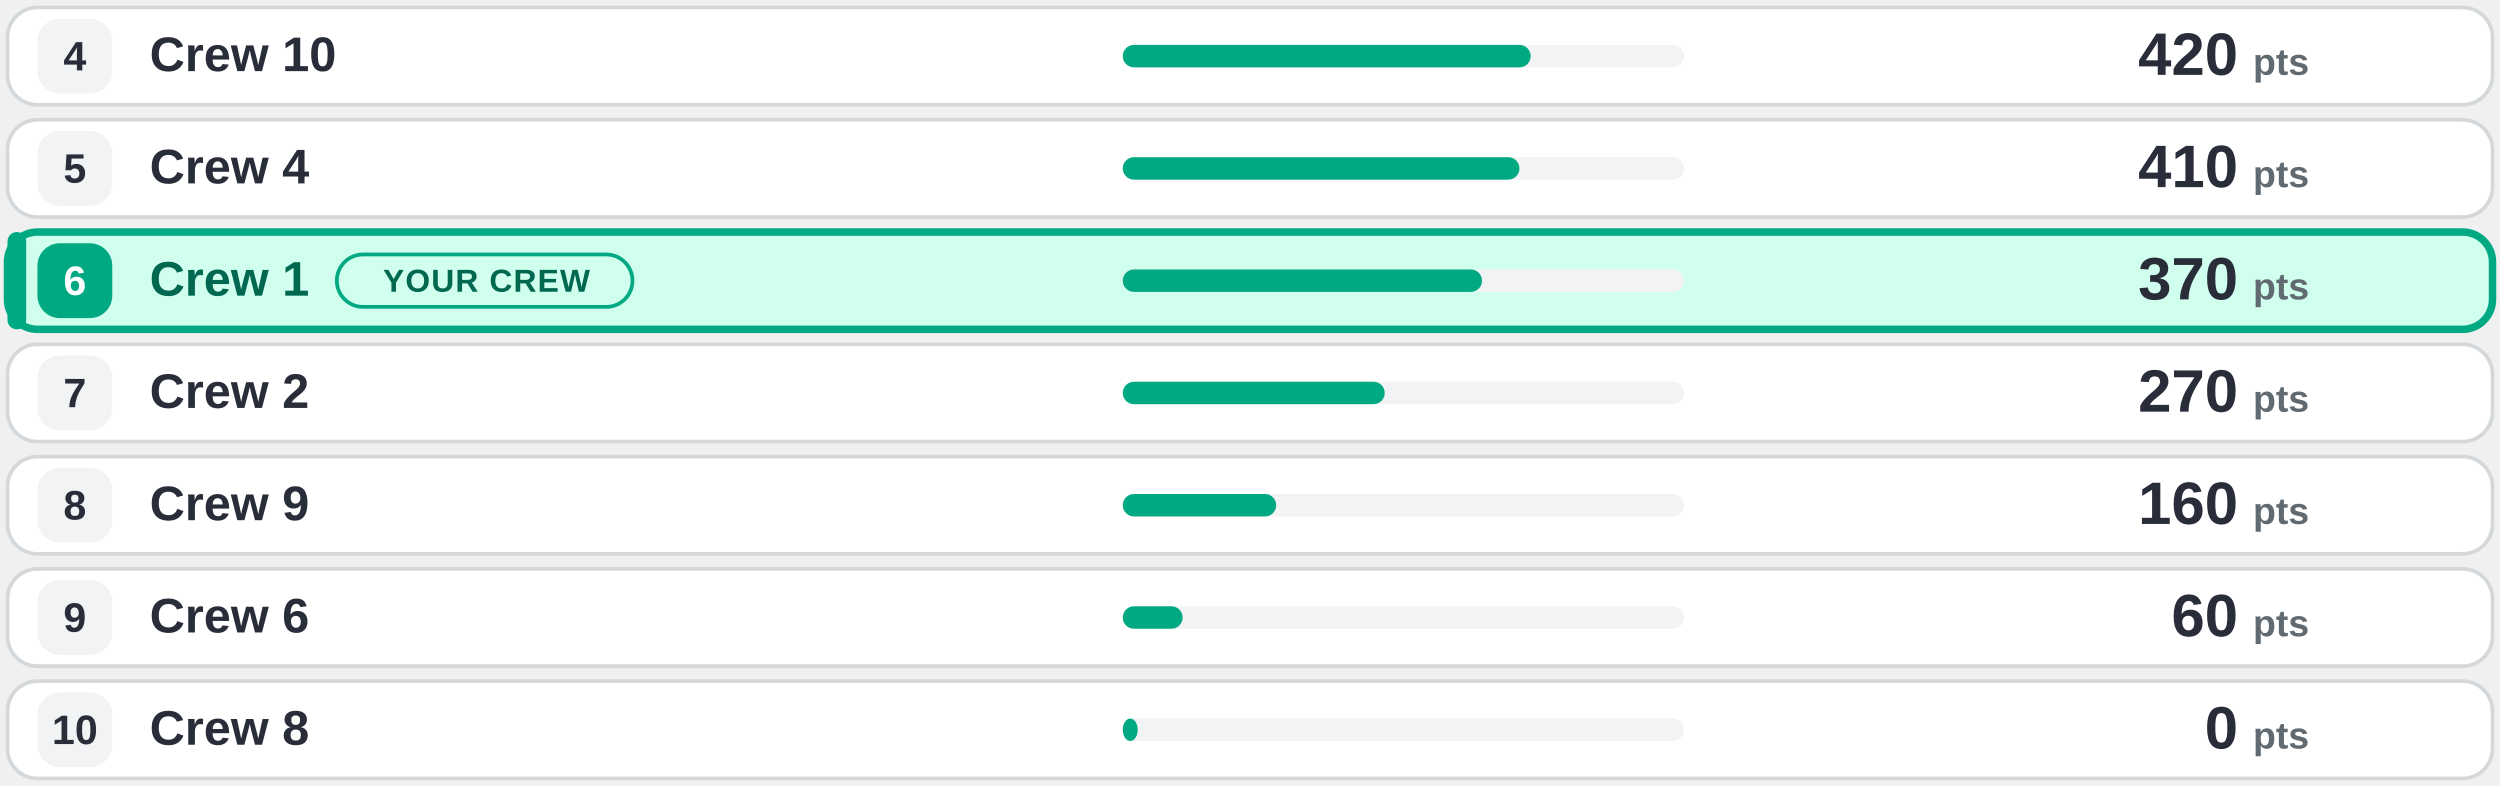
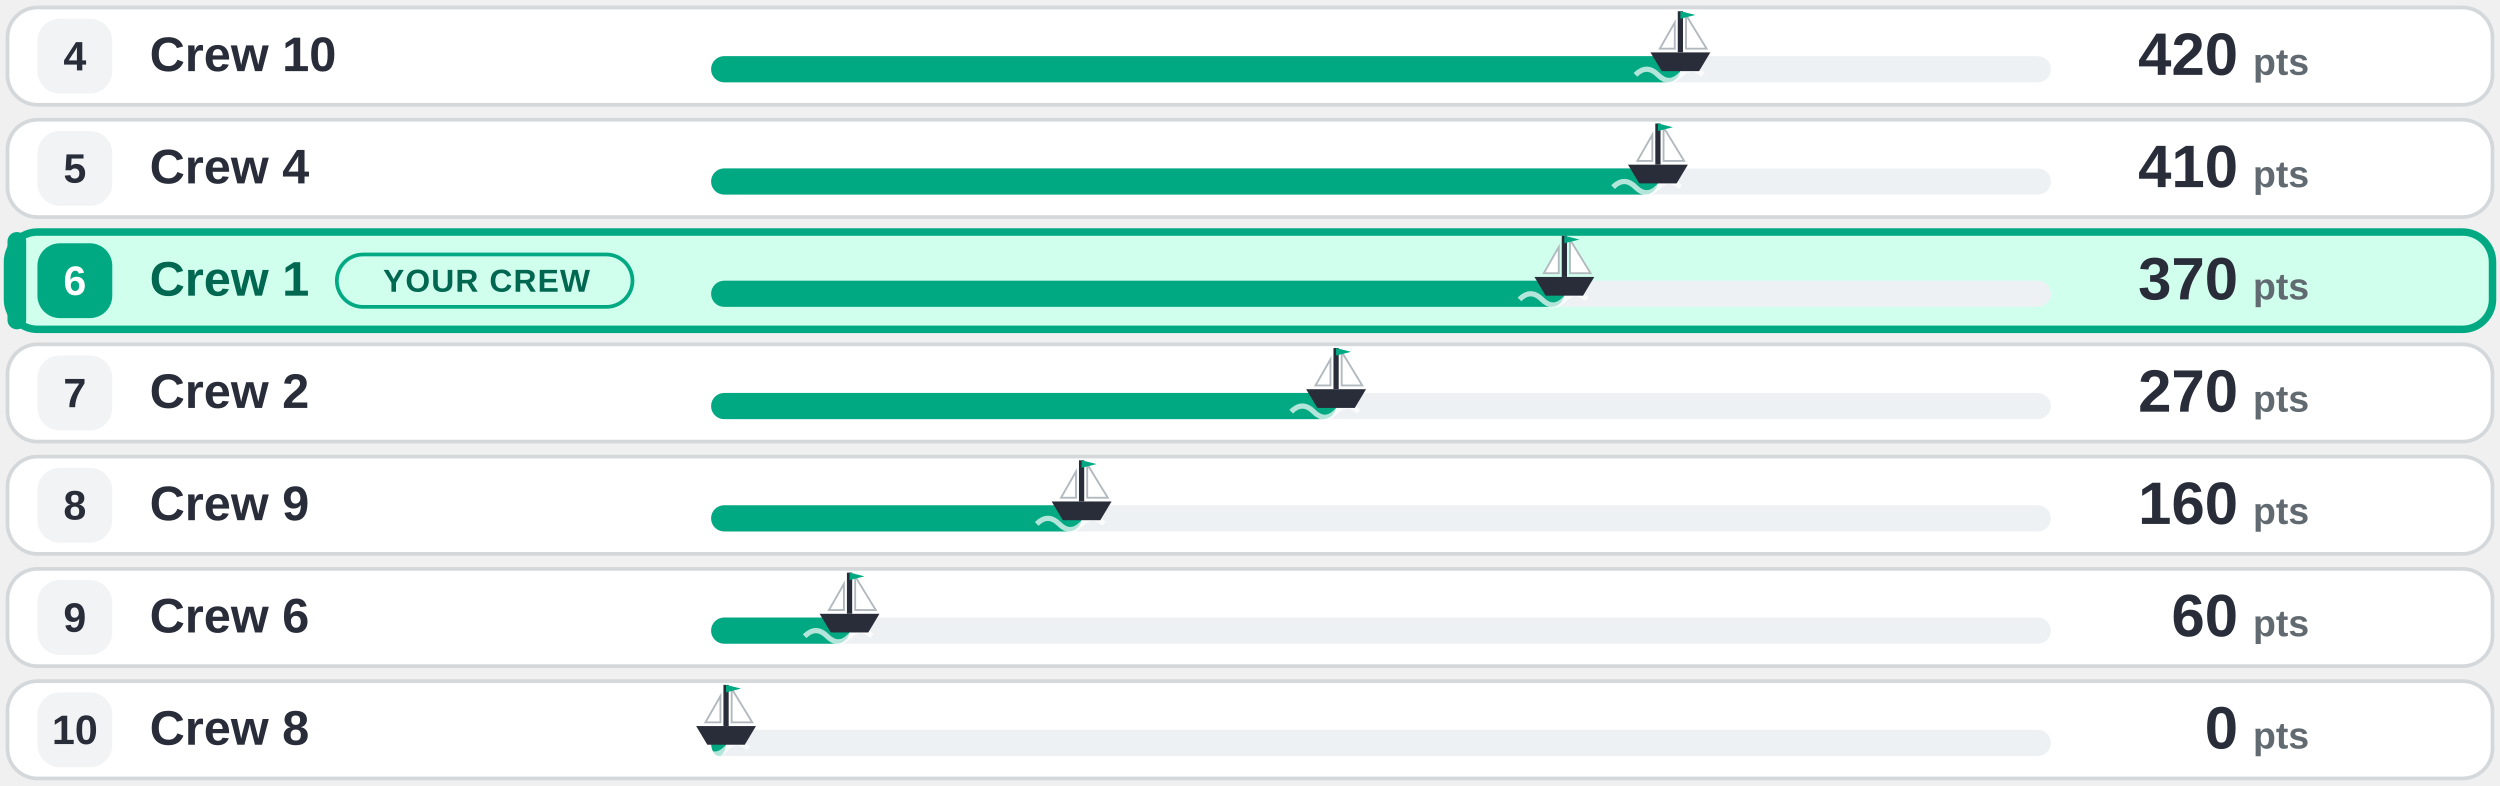
<svg xmlns="http://www.w3.org/2000/svg" viewBox="0 0 668 210" width="668" height="210">
  <svg x="0" y="0" width="668" height="30" viewBox="0 0 668 30">
    <defs>
      <filter id="blur" x="-20%" y="-20%" width="140%" height="140%">
        <feGaussianBlur stdDeviation="5" />
      </filter>
    </defs>
-     <style>.fu{animation:fu .55s cubic-bezier(.2,.7,.2,1) both}.fo{animation:fo .5s ease-out both}.pp{animation:pp .5s cubic-bezier(.2,.7,.2,1) both;transform-box:fill-box;transform-origin:center}.gx{animation:gx .65s cubic-bezier(.2,.7,.2,1) both;transform-box:fill-box;transform-origin:left center}.rw{animation:rw .5s cubic-bezier(.2,.7,.2,1) both}.ring{transform-box:fill-box;transform-origin:center;animation:ring 2.8s ease-out infinite}.brz{animation:brz 2.6s ease-in-out infinite}@keyframes fu{from{opacity:0;transform:translateY(12px)}to{opacity:1;transform:none}}@keyframes fo{from{opacity:0}to{opacity:1}}@keyframes pp{from{opacity:0;transform:scale(.5)}to{opacity:1;transform:scale(1)}}@keyframes gx{from{transform:scaleX(0)}to{transform:scaleX(1)}}@keyframes rw{from{opacity:0;transform:translateX(-18px)}to{opacity:1;transform:none}}@keyframes ring{0%{opacity:.45;transform:scale(.75)}70%{opacity:0;transform:scale(2)}100%{opacity:0;transform:scale(2)}}@keyframes brz{0%,100%{opacity:.9}50%{opacity:.45}}@media(prefers-reduced-motion:reduce){.fu,.fo,.pp,.gx,.rw,.ring,.brz,.scrl{animation:none}}</style>
+     <style>.fu{animation:fu .55s cubic-bezier(.2,.7,.2,1) both}.fo{animation:fo .5s ease-out both}.pp{animation:pp .5s cubic-bezier(.2,.7,.2,1) both;transform-box:fill-box;transform-origin:center}.gx{animation:gx .65s cubic-bezier(.2,.7,.2,1) both;transform-box:fill-box;transform-origin:left center}.rw{animation:rw .5s cubic-bezier(.2,.7,.2,1) both}.ring{transform-box:fill-box;transform-origin:center;animation:ring 2.8s ease-out infinite}.brz{animation:brz 2.6s ease-in-out infinite}.bob{transform-box:fill-box;transform-origin:center;animation:bob 2.4s ease-in-out infinite}@keyframes fu{from{opacity:0;transform:translateY(12px)}to{opacity:1;transform:none}}@keyframes fo{from{opacity:0}to{opacity:1}}@keyframes pp{from{opacity:0;transform:scale(.5)}to{opacity:1;transform:scale(1)}}@keyframes gx{from{transform:scaleX(0)}to{transform:scaleX(1)}}@keyframes rw{from{opacity:0;transform:translateX(-18px)}to{opacity:1;transform:none}}@keyframes ring{0%{opacity:.45;transform:scale(.75)}70%{opacity:0;transform:scale(2)}100%{opacity:0;transform:scale(2)}}@keyframes brz{0%,100%{opacity:.9}50%{opacity:.45}}@keyframes bob{0%,100%{transform:translateY(0) rotate(-4deg)}50%{transform:translateY(-2px) rotate(4deg)}}@media(prefers-reduced-motion:reduce){.fu,.fo,.pp,.gx,.rw,.ring,.brz,.scrl,.bob{animation:none}}</style>
    <g class="rw" style="animation-delay:0.00s">
      <rect x="2" y="2" width="664" height="26" rx="8" fill="#ffffff" stroke="#d4d8db" stroke-width="1" />
      <rect x="10" y="5" width="20" height="20" rx="6" fill="#f2f3f4" />
      <text x="20" y="15" font-family="Liberation Sans, Arial, Helvetica, sans-serif" font-size="11" font-weight="700" fill="#292d3a" text-anchor="middle" dominant-baseline="central">4</text>
      <text x="40" y="19" font-family="Liberation Sans, Arial, Helvetica, sans-serif" font-size="13" font-weight="700" fill="#292d3a">Crew 10</text>
-       <rect x="300" y="12" width="150" height="6" rx="3" fill="#f2f3f4" />
-       <rect x="300" y="12" width="109" height="6" rx="3" fill="#01a982" class="gx" style="animation-delay:0.25s" />
+       <rect x="190" y="15" width="358" height="7" rx="3.5" fill="#eef1f3" />
+       <rect x="190" y="15" width="259" height="7" rx="3.5" fill="#01a982" class="gx" style="animation-delay:0.25s" />
+       <g class="fo" style="animation-delay:0.50s" transform="translate(449,15)">
+         <path d="M-12,5 q3,-3 6,0 t6,0 t6,0" fill="none" stroke="#ffffff" stroke-width="1.4" opacity=".7" />
+         <g class="bob">
+           <path d="M-8,-1 L8,-1 L5,4 L-5,4 Z" fill="#292d3a" />
+           <line x1="0" y1="-1" x2="0" y2="-12" stroke="#292d3a" stroke-width="1.4" />
+           <path d="M1.5,-11 L7,-2 L1.5,-2 Z" fill="#ffffff" stroke="#b1b9be" stroke-width=".5" />
+           <path d="M-1.5,-9 L-5.5,-2 L-1.5,-2 Z" fill="#ffffff" stroke="#b1b9be" stroke-width=".5" />
+           <path d="M0,-12 L4,-11 L0,-10 Z" fill="#01a982" />
+         </g>
+       </g>
      <text x="598" y="20" font-family="Liberation Sans, Arial, Helvetica, sans-serif" font-size="16" font-weight="700" fill="#292d3a" text-anchor="end">420</text>
      <text x="602" y="20" font-family="Liberation Sans, Arial, Helvetica, sans-serif" font-size="10" font-weight="600" fill="#606a70">pts</text>
    </g>
  </svg>
  <svg x="0" y="30" width="668" height="30" viewBox="0 0 668 30">
    <defs>
      <filter id="blur" x="-20%" y="-20%" width="140%" height="140%">
        <feGaussianBlur stdDeviation="5" />
      </filter>
    </defs>
-     <style>.fu{animation:fu .55s cubic-bezier(.2,.7,.2,1) both}.fo{animation:fo .5s ease-out both}.pp{animation:pp .5s cubic-bezier(.2,.7,.2,1) both;transform-box:fill-box;transform-origin:center}.gx{animation:gx .65s cubic-bezier(.2,.7,.2,1) both;transform-box:fill-box;transform-origin:left center}.rw{animation:rw .5s cubic-bezier(.2,.7,.2,1) both}.ring{transform-box:fill-box;transform-origin:center;animation:ring 2.8s ease-out infinite}.brz{animation:brz 2.6s ease-in-out infinite}@keyframes fu{from{opacity:0;transform:translateY(12px)}to{opacity:1;transform:none}}@keyframes fo{from{opacity:0}to{opacity:1}}@keyframes pp{from{opacity:0;transform:scale(.5)}to{opacity:1;transform:scale(1)}}@keyframes gx{from{transform:scaleX(0)}to{transform:scaleX(1)}}@keyframes rw{from{opacity:0;transform:translateX(-18px)}to{opacity:1;transform:none}}@keyframes ring{0%{opacity:.45;transform:scale(.75)}70%{opacity:0;transform:scale(2)}100%{opacity:0;transform:scale(2)}}@keyframes brz{0%,100%{opacity:.9}50%{opacity:.45}}@media(prefers-reduced-motion:reduce){.fu,.fo,.pp,.gx,.rw,.ring,.brz,.scrl{animation:none}}</style>
+     <style>.fu{animation:fu .55s cubic-bezier(.2,.7,.2,1) both}.fo{animation:fo .5s ease-out both}.pp{animation:pp .5s cubic-bezier(.2,.7,.2,1) both;transform-box:fill-box;transform-origin:center}.gx{animation:gx .65s cubic-bezier(.2,.7,.2,1) both;transform-box:fill-box;transform-origin:left center}.rw{animation:rw .5s cubic-bezier(.2,.7,.2,1) both}.ring{transform-box:fill-box;transform-origin:center;animation:ring 2.8s ease-out infinite}.brz{animation:brz 2.6s ease-in-out infinite}.bob{transform-box:fill-box;transform-origin:center;animation:bob 2.4s ease-in-out infinite}@keyframes fu{from{opacity:0;transform:translateY(12px)}to{opacity:1;transform:none}}@keyframes fo{from{opacity:0}to{opacity:1}}@keyframes pp{from{opacity:0;transform:scale(.5)}to{opacity:1;transform:scale(1)}}@keyframes gx{from{transform:scaleX(0)}to{transform:scaleX(1)}}@keyframes rw{from{opacity:0;transform:translateX(-18px)}to{opacity:1;transform:none}}@keyframes ring{0%{opacity:.45;transform:scale(.75)}70%{opacity:0;transform:scale(2)}100%{opacity:0;transform:scale(2)}}@keyframes brz{0%,100%{opacity:.9}50%{opacity:.45}}@keyframes bob{0%,100%{transform:translateY(0) rotate(-4deg)}50%{transform:translateY(-2px) rotate(4deg)}}@media(prefers-reduced-motion:reduce){.fu,.fo,.pp,.gx,.rw,.ring,.brz,.scrl,.bob{animation:none}}</style>
    <g class="rw" style="animation-delay:0.08s">
      <rect x="2" y="2" width="664" height="26" rx="8" fill="#ffffff" stroke="#d4d8db" stroke-width="1" />
      <rect x="10" y="5" width="20" height="20" rx="6" fill="#f2f3f4" />
      <text x="20" y="15" font-family="Liberation Sans, Arial, Helvetica, sans-serif" font-size="11" font-weight="700" fill="#292d3a" text-anchor="middle" dominant-baseline="central">5</text>
      <text x="40" y="19" font-family="Liberation Sans, Arial, Helvetica, sans-serif" font-size="13" font-weight="700" fill="#292d3a">Crew 4</text>
-       <rect x="300" y="12" width="150" height="6" rx="3" fill="#f2f3f4" />
-       <rect x="300" y="12" width="106" height="6" rx="3" fill="#01a982" class="gx" style="animation-delay:0.33s" />
+       <rect x="190" y="15" width="358" height="7" rx="3.5" fill="#eef1f3" />
+       <rect x="190" y="15" width="253" height="7" rx="3.5" fill="#01a982" class="gx" style="animation-delay:0.33s" />
+       <g class="fo" style="animation-delay:0.58s" transform="translate(443,15)">
+         <path d="M-12,5 q3,-3 6,0 t6,0 t6,0" fill="none" stroke="#ffffff" stroke-width="1.4" opacity=".7" />
+         <g class="bob">
+           <path d="M-8,-1 L8,-1 L5,4 L-5,4 Z" fill="#292d3a" />
+           <line x1="0" y1="-1" x2="0" y2="-12" stroke="#292d3a" stroke-width="1.4" />
+           <path d="M1.5,-11 L7,-2 L1.5,-2 Z" fill="#ffffff" stroke="#b1b9be" stroke-width=".5" />
+           <path d="M-1.5,-9 L-5.5,-2 L-1.5,-2 Z" fill="#ffffff" stroke="#b1b9be" stroke-width=".5" />
+           <path d="M0,-12 L4,-11 L0,-10 Z" fill="#01a982" />
+         </g>
+       </g>
      <text x="598" y="20" font-family="Liberation Sans, Arial, Helvetica, sans-serif" font-size="16" font-weight="700" fill="#292d3a" text-anchor="end">410</text>
      <text x="602" y="20" font-family="Liberation Sans, Arial, Helvetica, sans-serif" font-size="10" font-weight="600" fill="#606a70">pts</text>
    </g>
  </svg>
  <svg x="0" y="60" width="668" height="30" viewBox="0 0 668 30">
    <defs>
      <filter id="blur" x="-20%" y="-20%" width="140%" height="140%">
        <feGaussianBlur stdDeviation="5" />
      </filter>
    </defs>
-     <style>.fu{animation:fu .55s cubic-bezier(.2,.7,.2,1) both}.fo{animation:fo .5s ease-out both}.pp{animation:pp .5s cubic-bezier(.2,.7,.2,1) both;transform-box:fill-box;transform-origin:center}.gx{animation:gx .65s cubic-bezier(.2,.7,.2,1) both;transform-box:fill-box;transform-origin:left center}.rw{animation:rw .5s cubic-bezier(.2,.7,.2,1) both}.ring{transform-box:fill-box;transform-origin:center;animation:ring 2.8s ease-out infinite}.brz{animation:brz 2.6s ease-in-out infinite}@keyframes fu{from{opacity:0;transform:translateY(12px)}to{opacity:1;transform:none}}@keyframes fo{from{opacity:0}to{opacity:1}}@keyframes pp{from{opacity:0;transform:scale(.5)}to{opacity:1;transform:scale(1)}}@keyframes gx{from{transform:scaleX(0)}to{transform:scaleX(1)}}@keyframes rw{from{opacity:0;transform:translateX(-18px)}to{opacity:1;transform:none}}@keyframes ring{0%{opacity:.45;transform:scale(.75)}70%{opacity:0;transform:scale(2)}100%{opacity:0;transform:scale(2)}}@keyframes brz{0%,100%{opacity:.9}50%{opacity:.45}}@media(prefers-reduced-motion:reduce){.fu,.fo,.pp,.gx,.rw,.ring,.brz,.scrl{animation:none}}</style>
+     <style>.fu{animation:fu .55s cubic-bezier(.2,.7,.2,1) both}.fo{animation:fo .5s ease-out both}.pp{animation:pp .5s cubic-bezier(.2,.7,.2,1) both;transform-box:fill-box;transform-origin:center}.gx{animation:gx .65s cubic-bezier(.2,.7,.2,1) both;transform-box:fill-box;transform-origin:left center}.rw{animation:rw .5s cubic-bezier(.2,.7,.2,1) both}.ring{transform-box:fill-box;transform-origin:center;animation:ring 2.8s ease-out infinite}.brz{animation:brz 2.6s ease-in-out infinite}.bob{transform-box:fill-box;transform-origin:center;animation:bob 2.4s ease-in-out infinite}@keyframes fu{from{opacity:0;transform:translateY(12px)}to{opacity:1;transform:none}}@keyframes fo{from{opacity:0}to{opacity:1}}@keyframes pp{from{opacity:0;transform:scale(.5)}to{opacity:1;transform:scale(1)}}@keyframes gx{from{transform:scaleX(0)}to{transform:scaleX(1)}}@keyframes rw{from{opacity:0;transform:translateX(-18px)}to{opacity:1;transform:none}}@keyframes ring{0%{opacity:.45;transform:scale(.75)}70%{opacity:0;transform:scale(2)}100%{opacity:0;transform:scale(2)}}@keyframes brz{0%,100%{opacity:.9}50%{opacity:.45}}@keyframes bob{0%,100%{transform:translateY(0) rotate(-4deg)}50%{transform:translateY(-2px) rotate(4deg)}}@media(prefers-reduced-motion:reduce){.fu,.fo,.pp,.gx,.rw,.ring,.brz,.scrl,.bob{animation:none}}</style>
    <g class="rw" style="animation-delay:0.16s">
      <rect x="2" y="2" width="664" height="26" rx="8" fill="#d1ffee" stroke="#01a982" stroke-width="2" />
      <rect x="2" y="2" width="5" height="26" rx="2.5" fill="#01a982" />
      <rect x="10" y="5" width="20" height="20" rx="6" fill="#01a982" />
      <text x="20" y="15" font-family="Liberation Sans, Arial, Helvetica, sans-serif" font-size="11" font-weight="700" fill="#ffffff" text-anchor="middle" dominant-baseline="central">6</text>
      <text x="40" y="19" font-family="Liberation Sans, Arial, Helvetica, sans-serif" font-size="13" font-weight="700" fill="#006750">Crew 1</text>
      <rect x="90" y="8" width="79" height="14" rx="7" fill="#d1ffee" stroke="#01a982" />
      <text x="130" y="15" font-family="Liberation Sans, Arial, Helvetica, sans-serif" font-size="8.5" font-weight="700" letter-spacing=".3" fill="#006750" text-anchor="middle" dominant-baseline="central">YOUR CREW</text>
-       <rect x="300" y="12" width="150" height="6" rx="3" fill="#f2f3f4" />
-       <rect x="300" y="12" width="96" height="6" rx="3" fill="#01a982" class="gx" style="animation-delay:0.41s" />
+       <rect x="190" y="15" width="358" height="7" rx="3.5" fill="#eef1f3" />
+       <rect x="190" y="15" width="228" height="7" rx="3.5" fill="#01a982" class="gx" style="animation-delay:0.41s" />
+       <g class="fo" style="animation-delay:0.66s" transform="translate(418,15)">
+         <path d="M-12,5 q3,-3 6,0 t6,0 t6,0" fill="none" stroke="#ffffff" stroke-width="1.4" opacity=".7" />
+         <g class="bob">
+           <path d="M-8,-1 L8,-1 L5,4 L-5,4 Z" fill="#292d3a" />
+           <line x1="0" y1="-1" x2="0" y2="-12" stroke="#292d3a" stroke-width="1.4" />
+           <path d="M1.5,-11 L7,-2 L1.5,-2 Z" fill="#ffffff" stroke="#b1b9be" stroke-width=".5" />
+           <path d="M-1.5,-9 L-5.5,-2 L-1.5,-2 Z" fill="#ffffff" stroke="#b1b9be" stroke-width=".5" />
+           <path d="M0,-12 L4,-11 L0,-10 Z" fill="#01a982" />
+         </g>
+       </g>
      <text x="598" y="20" font-family="Liberation Sans, Arial, Helvetica, sans-serif" font-size="16" font-weight="700" fill="#292d3a" text-anchor="end">370</text>
      <text x="602" y="20" font-family="Liberation Sans, Arial, Helvetica, sans-serif" font-size="10" font-weight="600" fill="#606a70">pts</text>
    </g>
  </svg>
  <svg x="0" y="90" width="668" height="30" viewBox="0 0 668 30">
    <defs>
      <filter id="blur" x="-20%" y="-20%" width="140%" height="140%">
        <feGaussianBlur stdDeviation="5" />
      </filter>
    </defs>
-     <style>.fu{animation:fu .55s cubic-bezier(.2,.7,.2,1) both}.fo{animation:fo .5s ease-out both}.pp{animation:pp .5s cubic-bezier(.2,.7,.2,1) both;transform-box:fill-box;transform-origin:center}.gx{animation:gx .65s cubic-bezier(.2,.7,.2,1) both;transform-box:fill-box;transform-origin:left center}.rw{animation:rw .5s cubic-bezier(.2,.7,.2,1) both}.ring{transform-box:fill-box;transform-origin:center;animation:ring 2.8s ease-out infinite}.brz{animation:brz 2.6s ease-in-out infinite}@keyframes fu{from{opacity:0;transform:translateY(12px)}to{opacity:1;transform:none}}@keyframes fo{from{opacity:0}to{opacity:1}}@keyframes pp{from{opacity:0;transform:scale(.5)}to{opacity:1;transform:scale(1)}}@keyframes gx{from{transform:scaleX(0)}to{transform:scaleX(1)}}@keyframes rw{from{opacity:0;transform:translateX(-18px)}to{opacity:1;transform:none}}@keyframes ring{0%{opacity:.45;transform:scale(.75)}70%{opacity:0;transform:scale(2)}100%{opacity:0;transform:scale(2)}}@keyframes brz{0%,100%{opacity:.9}50%{opacity:.45}}@media(prefers-reduced-motion:reduce){.fu,.fo,.pp,.gx,.rw,.ring,.brz,.scrl{animation:none}}</style>
+     <style>.fu{animation:fu .55s cubic-bezier(.2,.7,.2,1) both}.fo{animation:fo .5s ease-out both}.pp{animation:pp .5s cubic-bezier(.2,.7,.2,1) both;transform-box:fill-box;transform-origin:center}.gx{animation:gx .65s cubic-bezier(.2,.7,.2,1) both;transform-box:fill-box;transform-origin:left center}.rw{animation:rw .5s cubic-bezier(.2,.7,.2,1) both}.ring{transform-box:fill-box;transform-origin:center;animation:ring 2.8s ease-out infinite}.brz{animation:brz 2.6s ease-in-out infinite}.bob{transform-box:fill-box;transform-origin:center;animation:bob 2.4s ease-in-out infinite}@keyframes fu{from{opacity:0;transform:translateY(12px)}to{opacity:1;transform:none}}@keyframes fo{from{opacity:0}to{opacity:1}}@keyframes pp{from{opacity:0;transform:scale(.5)}to{opacity:1;transform:scale(1)}}@keyframes gx{from{transform:scaleX(0)}to{transform:scaleX(1)}}@keyframes rw{from{opacity:0;transform:translateX(-18px)}to{opacity:1;transform:none}}@keyframes ring{0%{opacity:.45;transform:scale(.75)}70%{opacity:0;transform:scale(2)}100%{opacity:0;transform:scale(2)}}@keyframes brz{0%,100%{opacity:.9}50%{opacity:.45}}@keyframes bob{0%,100%{transform:translateY(0) rotate(-4deg)}50%{transform:translateY(-2px) rotate(4deg)}}@media(prefers-reduced-motion:reduce){.fu,.fo,.pp,.gx,.rw,.ring,.brz,.scrl,.bob{animation:none}}</style>
    <g class="rw" style="animation-delay:0.24s">
      <rect x="2" y="2" width="664" height="26" rx="8" fill="#ffffff" stroke="#d4d8db" stroke-width="1" />
      <rect x="10" y="5" width="20" height="20" rx="6" fill="#f2f3f4" />
      <text x="20" y="15" font-family="Liberation Sans, Arial, Helvetica, sans-serif" font-size="11" font-weight="700" fill="#292d3a" text-anchor="middle" dominant-baseline="central">7</text>
      <text x="40" y="19" font-family="Liberation Sans, Arial, Helvetica, sans-serif" font-size="13" font-weight="700" fill="#292d3a">Crew 2</text>
-       <rect x="300" y="12" width="150" height="6" rx="3" fill="#f2f3f4" />
-       <rect x="300" y="12" width="70" height="6" rx="3" fill="#01a982" class="gx" style="animation-delay:0.49s" />
+       <rect x="190" y="15" width="358" height="7" rx="3.5" fill="#eef1f3" />
+       <rect x="190" y="15" width="167" height="7" rx="3.5" fill="#01a982" class="gx" style="animation-delay:0.49s" />
+       <g class="fo" style="animation-delay:0.74s" transform="translate(357,15)">
+         <path d="M-12,5 q3,-3 6,0 t6,0 t6,0" fill="none" stroke="#ffffff" stroke-width="1.4" opacity=".7" />
+         <g class="bob">
+           <path d="M-8,-1 L8,-1 L5,4 L-5,4 Z" fill="#292d3a" />
+           <line x1="0" y1="-1" x2="0" y2="-12" stroke="#292d3a" stroke-width="1.4" />
+           <path d="M1.5,-11 L7,-2 L1.5,-2 Z" fill="#ffffff" stroke="#b1b9be" stroke-width=".5" />
+           <path d="M-1.5,-9 L-5.5,-2 L-1.5,-2 Z" fill="#ffffff" stroke="#b1b9be" stroke-width=".5" />
+           <path d="M0,-12 L4,-11 L0,-10 Z" fill="#01a982" />
+         </g>
+       </g>
      <text x="598" y="20" font-family="Liberation Sans, Arial, Helvetica, sans-serif" font-size="16" font-weight="700" fill="#292d3a" text-anchor="end">270</text>
      <text x="602" y="20" font-family="Liberation Sans, Arial, Helvetica, sans-serif" font-size="10" font-weight="600" fill="#606a70">pts</text>
    </g>
  </svg>
  <svg x="0" y="120" width="668" height="30" viewBox="0 0 668 30">
    <defs>
      <filter id="blur" x="-20%" y="-20%" width="140%" height="140%">
        <feGaussianBlur stdDeviation="5" />
      </filter>
    </defs>
-     <style>.fu{animation:fu .55s cubic-bezier(.2,.7,.2,1) both}.fo{animation:fo .5s ease-out both}.pp{animation:pp .5s cubic-bezier(.2,.7,.2,1) both;transform-box:fill-box;transform-origin:center}.gx{animation:gx .65s cubic-bezier(.2,.7,.2,1) both;transform-box:fill-box;transform-origin:left center}.rw{animation:rw .5s cubic-bezier(.2,.7,.2,1) both}.ring{transform-box:fill-box;transform-origin:center;animation:ring 2.8s ease-out infinite}.brz{animation:brz 2.6s ease-in-out infinite}@keyframes fu{from{opacity:0;transform:translateY(12px)}to{opacity:1;transform:none}}@keyframes fo{from{opacity:0}to{opacity:1}}@keyframes pp{from{opacity:0;transform:scale(.5)}to{opacity:1;transform:scale(1)}}@keyframes gx{from{transform:scaleX(0)}to{transform:scaleX(1)}}@keyframes rw{from{opacity:0;transform:translateX(-18px)}to{opacity:1;transform:none}}@keyframes ring{0%{opacity:.45;transform:scale(.75)}70%{opacity:0;transform:scale(2)}100%{opacity:0;transform:scale(2)}}@keyframes brz{0%,100%{opacity:.9}50%{opacity:.45}}@media(prefers-reduced-motion:reduce){.fu,.fo,.pp,.gx,.rw,.ring,.brz,.scrl{animation:none}}</style>
+     <style>.fu{animation:fu .55s cubic-bezier(.2,.7,.2,1) both}.fo{animation:fo .5s ease-out both}.pp{animation:pp .5s cubic-bezier(.2,.7,.2,1) both;transform-box:fill-box;transform-origin:center}.gx{animation:gx .65s cubic-bezier(.2,.7,.2,1) both;transform-box:fill-box;transform-origin:left center}.rw{animation:rw .5s cubic-bezier(.2,.7,.2,1) both}.ring{transform-box:fill-box;transform-origin:center;animation:ring 2.8s ease-out infinite}.brz{animation:brz 2.6s ease-in-out infinite}.bob{transform-box:fill-box;transform-origin:center;animation:bob 2.4s ease-in-out infinite}@keyframes fu{from{opacity:0;transform:translateY(12px)}to{opacity:1;transform:none}}@keyframes fo{from{opacity:0}to{opacity:1}}@keyframes pp{from{opacity:0;transform:scale(.5)}to{opacity:1;transform:scale(1)}}@keyframes gx{from{transform:scaleX(0)}to{transform:scaleX(1)}}@keyframes rw{from{opacity:0;transform:translateX(-18px)}to{opacity:1;transform:none}}@keyframes ring{0%{opacity:.45;transform:scale(.75)}70%{opacity:0;transform:scale(2)}100%{opacity:0;transform:scale(2)}}@keyframes brz{0%,100%{opacity:.9}50%{opacity:.45}}@keyframes bob{0%,100%{transform:translateY(0) rotate(-4deg)}50%{transform:translateY(-2px) rotate(4deg)}}@media(prefers-reduced-motion:reduce){.fu,.fo,.pp,.gx,.rw,.ring,.brz,.scrl,.bob{animation:none}}</style>
    <g class="rw" style="animation-delay:0.32s">
      <rect x="2" y="2" width="664" height="26" rx="8" fill="#ffffff" stroke="#d4d8db" stroke-width="1" />
      <rect x="10" y="5" width="20" height="20" rx="6" fill="#f2f3f4" />
      <text x="20" y="15" font-family="Liberation Sans, Arial, Helvetica, sans-serif" font-size="11" font-weight="700" fill="#292d3a" text-anchor="middle" dominant-baseline="central">8</text>
      <text x="40" y="19" font-family="Liberation Sans, Arial, Helvetica, sans-serif" font-size="13" font-weight="700" fill="#292d3a">Crew 9</text>
-       <rect x="300" y="12" width="150" height="6" rx="3" fill="#f2f3f4" />
-       <rect x="300" y="12" width="41" height="6" rx="3" fill="#01a982" class="gx" style="animation-delay:0.57s" />
+       <rect x="190" y="15" width="358" height="7" rx="3.5" fill="#eef1f3" />
+       <rect x="190" y="15" width="99" height="7" rx="3.5" fill="#01a982" class="gx" style="animation-delay:0.57s" />
+       <g class="fo" style="animation-delay:0.82s" transform="translate(289,15)">
+         <path d="M-12,5 q3,-3 6,0 t6,0 t6,0" fill="none" stroke="#ffffff" stroke-width="1.4" opacity=".7" />
+         <g class="bob">
+           <path d="M-8,-1 L8,-1 L5,4 L-5,4 Z" fill="#292d3a" />
+           <line x1="0" y1="-1" x2="0" y2="-12" stroke="#292d3a" stroke-width="1.4" />
+           <path d="M1.5,-11 L7,-2 L1.5,-2 Z" fill="#ffffff" stroke="#b1b9be" stroke-width=".5" />
+           <path d="M-1.5,-9 L-5.5,-2 L-1.5,-2 Z" fill="#ffffff" stroke="#b1b9be" stroke-width=".5" />
+           <path d="M0,-12 L4,-11 L0,-10 Z" fill="#01a982" />
+         </g>
+       </g>
      <text x="598" y="20" font-family="Liberation Sans, Arial, Helvetica, sans-serif" font-size="16" font-weight="700" fill="#292d3a" text-anchor="end">160</text>
      <text x="602" y="20" font-family="Liberation Sans, Arial, Helvetica, sans-serif" font-size="10" font-weight="600" fill="#606a70">pts</text>
    </g>
  </svg>
  <svg x="0" y="150" width="668" height="30" viewBox="0 0 668 30">
    <defs>
      <filter id="blur" x="-20%" y="-20%" width="140%" height="140%">
        <feGaussianBlur stdDeviation="5" />
      </filter>
    </defs>
-     <style>.fu{animation:fu .55s cubic-bezier(.2,.7,.2,1) both}.fo{animation:fo .5s ease-out both}.pp{animation:pp .5s cubic-bezier(.2,.7,.2,1) both;transform-box:fill-box;transform-origin:center}.gx{animation:gx .65s cubic-bezier(.2,.7,.2,1) both;transform-box:fill-box;transform-origin:left center}.rw{animation:rw .5s cubic-bezier(.2,.7,.2,1) both}.ring{transform-box:fill-box;transform-origin:center;animation:ring 2.8s ease-out infinite}.brz{animation:brz 2.6s ease-in-out infinite}@keyframes fu{from{opacity:0;transform:translateY(12px)}to{opacity:1;transform:none}}@keyframes fo{from{opacity:0}to{opacity:1}}@keyframes pp{from{opacity:0;transform:scale(.5)}to{opacity:1;transform:scale(1)}}@keyframes gx{from{transform:scaleX(0)}to{transform:scaleX(1)}}@keyframes rw{from{opacity:0;transform:translateX(-18px)}to{opacity:1;transform:none}}@keyframes ring{0%{opacity:.45;transform:scale(.75)}70%{opacity:0;transform:scale(2)}100%{opacity:0;transform:scale(2)}}@keyframes brz{0%,100%{opacity:.9}50%{opacity:.45}}@media(prefers-reduced-motion:reduce){.fu,.fo,.pp,.gx,.rw,.ring,.brz,.scrl{animation:none}}</style>
+     <style>.fu{animation:fu .55s cubic-bezier(.2,.7,.2,1) both}.fo{animation:fo .5s ease-out both}.pp{animation:pp .5s cubic-bezier(.2,.7,.2,1) both;transform-box:fill-box;transform-origin:center}.gx{animation:gx .65s cubic-bezier(.2,.7,.2,1) both;transform-box:fill-box;transform-origin:left center}.rw{animation:rw .5s cubic-bezier(.2,.7,.2,1) both}.ring{transform-box:fill-box;transform-origin:center;animation:ring 2.8s ease-out infinite}.brz{animation:brz 2.6s ease-in-out infinite}.bob{transform-box:fill-box;transform-origin:center;animation:bob 2.4s ease-in-out infinite}@keyframes fu{from{opacity:0;transform:translateY(12px)}to{opacity:1;transform:none}}@keyframes fo{from{opacity:0}to{opacity:1}}@keyframes pp{from{opacity:0;transform:scale(.5)}to{opacity:1;transform:scale(1)}}@keyframes gx{from{transform:scaleX(0)}to{transform:scaleX(1)}}@keyframes rw{from{opacity:0;transform:translateX(-18px)}to{opacity:1;transform:none}}@keyframes ring{0%{opacity:.45;transform:scale(.75)}70%{opacity:0;transform:scale(2)}100%{opacity:0;transform:scale(2)}}@keyframes brz{0%,100%{opacity:.9}50%{opacity:.45}}@keyframes bob{0%,100%{transform:translateY(0) rotate(-4deg)}50%{transform:translateY(-2px) rotate(4deg)}}@media(prefers-reduced-motion:reduce){.fu,.fo,.pp,.gx,.rw,.ring,.brz,.scrl,.bob{animation:none}}</style>
    <g class="rw" style="animation-delay:0.40s">
      <rect x="2" y="2" width="664" height="26" rx="8" fill="#ffffff" stroke="#d4d8db" stroke-width="1" />
      <rect x="10" y="5" width="20" height="20" rx="6" fill="#f2f3f4" />
      <text x="20" y="15" font-family="Liberation Sans, Arial, Helvetica, sans-serif" font-size="11" font-weight="700" fill="#292d3a" text-anchor="middle" dominant-baseline="central">9</text>
      <text x="40" y="19" font-family="Liberation Sans, Arial, Helvetica, sans-serif" font-size="13" font-weight="700" fill="#292d3a">Crew 6</text>
-       <rect x="300" y="12" width="150" height="6" rx="3" fill="#f2f3f4" />
-       <rect x="300" y="12" width="16" height="6" rx="3" fill="#01a982" class="gx" style="animation-delay:0.65s" />
+       <rect x="190" y="15" width="358" height="7" rx="3.5" fill="#eef1f3" />
+       <rect x="190" y="15" width="37" height="7" rx="3.5" fill="#01a982" class="gx" style="animation-delay:0.65s" />
+       <g class="fo" style="animation-delay:0.90s" transform="translate(227,15)">
+         <path d="M-12,5 q3,-3 6,0 t6,0 t6,0" fill="none" stroke="#ffffff" stroke-width="1.4" opacity=".7" />
+         <g class="bob">
+           <path d="M-8,-1 L8,-1 L5,4 L-5,4 Z" fill="#292d3a" />
+           <line x1="0" y1="-1" x2="0" y2="-12" stroke="#292d3a" stroke-width="1.4" />
+           <path d="M1.5,-11 L7,-2 L1.5,-2 Z" fill="#ffffff" stroke="#b1b9be" stroke-width=".5" />
+           <path d="M-1.5,-9 L-5.5,-2 L-1.5,-2 Z" fill="#ffffff" stroke="#b1b9be" stroke-width=".5" />
+           <path d="M0,-12 L4,-11 L0,-10 Z" fill="#01a982" />
+         </g>
+       </g>
      <text x="598" y="20" font-family="Liberation Sans, Arial, Helvetica, sans-serif" font-size="16" font-weight="700" fill="#292d3a" text-anchor="end">60</text>
      <text x="602" y="20" font-family="Liberation Sans, Arial, Helvetica, sans-serif" font-size="10" font-weight="600" fill="#606a70">pts</text>
    </g>
  </svg>
  <svg x="0" y="180" width="668" height="30" viewBox="0 0 668 30">
    <defs>
      <filter id="blur" x="-20%" y="-20%" width="140%" height="140%">
        <feGaussianBlur stdDeviation="5" />
      </filter>
    </defs>
-     <style>.fu{animation:fu .55s cubic-bezier(.2,.7,.2,1) both}.fo{animation:fo .5s ease-out both}.pp{animation:pp .5s cubic-bezier(.2,.7,.2,1) both;transform-box:fill-box;transform-origin:center}.gx{animation:gx .65s cubic-bezier(.2,.7,.2,1) both;transform-box:fill-box;transform-origin:left center}.rw{animation:rw .5s cubic-bezier(.2,.7,.2,1) both}.ring{transform-box:fill-box;transform-origin:center;animation:ring 2.8s ease-out infinite}.brz{animation:brz 2.6s ease-in-out infinite}@keyframes fu{from{opacity:0;transform:translateY(12px)}to{opacity:1;transform:none}}@keyframes fo{from{opacity:0}to{opacity:1}}@keyframes pp{from{opacity:0;transform:scale(.5)}to{opacity:1;transform:scale(1)}}@keyframes gx{from{transform:scaleX(0)}to{transform:scaleX(1)}}@keyframes rw{from{opacity:0;transform:translateX(-18px)}to{opacity:1;transform:none}}@keyframes ring{0%{opacity:.45;transform:scale(.75)}70%{opacity:0;transform:scale(2)}100%{opacity:0;transform:scale(2)}}@keyframes brz{0%,100%{opacity:.9}50%{opacity:.45}}@media(prefers-reduced-motion:reduce){.fu,.fo,.pp,.gx,.rw,.ring,.brz,.scrl{animation:none}}</style>
+     <style>.fu{animation:fu .55s cubic-bezier(.2,.7,.2,1) both}.fo{animation:fo .5s ease-out both}.pp{animation:pp .5s cubic-bezier(.2,.7,.2,1) both;transform-box:fill-box;transform-origin:center}.gx{animation:gx .65s cubic-bezier(.2,.7,.2,1) both;transform-box:fill-box;transform-origin:left center}.rw{animation:rw .5s cubic-bezier(.2,.7,.2,1) both}.ring{transform-box:fill-box;transform-origin:center;animation:ring 2.8s ease-out infinite}.brz{animation:brz 2.6s ease-in-out infinite}.bob{transform-box:fill-box;transform-origin:center;animation:bob 2.4s ease-in-out infinite}@keyframes fu{from{opacity:0;transform:translateY(12px)}to{opacity:1;transform:none}}@keyframes fo{from{opacity:0}to{opacity:1}}@keyframes pp{from{opacity:0;transform:scale(.5)}to{opacity:1;transform:scale(1)}}@keyframes gx{from{transform:scaleX(0)}to{transform:scaleX(1)}}@keyframes rw{from{opacity:0;transform:translateX(-18px)}to{opacity:1;transform:none}}@keyframes ring{0%{opacity:.45;transform:scale(.75)}70%{opacity:0;transform:scale(2)}100%{opacity:0;transform:scale(2)}}@keyframes brz{0%,100%{opacity:.9}50%{opacity:.45}}@keyframes bob{0%,100%{transform:translateY(0) rotate(-4deg)}50%{transform:translateY(-2px) rotate(4deg)}}@media(prefers-reduced-motion:reduce){.fu,.fo,.pp,.gx,.rw,.ring,.brz,.scrl,.bob{animation:none}}</style>
    <g class="rw" style="animation-delay:0.48s">
      <rect x="2" y="2" width="664" height="26" rx="8" fill="#ffffff" stroke="#d4d8db" stroke-width="1" />
      <rect x="10" y="5" width="20" height="20" rx="6" fill="#f2f3f4" />
      <text x="20" y="15" font-family="Liberation Sans, Arial, Helvetica, sans-serif" font-size="11" font-weight="700" fill="#292d3a" text-anchor="middle" dominant-baseline="central">10</text>
      <text x="40" y="19" font-family="Liberation Sans, Arial, Helvetica, sans-serif" font-size="13" font-weight="700" fill="#292d3a">Crew 8</text>
-       <rect x="300" y="12" width="150" height="6" rx="3" fill="#f2f3f4" />
-       <rect x="300" y="12" width="4" height="6" rx="3" fill="#01a982" class="gx" style="animation-delay:0.73s" />
+       <rect x="190" y="15" width="358" height="7" rx="3.5" fill="#eef1f3" />
+       <rect x="190" y="15" width="4" height="7" rx="3.5" fill="#01a982" class="gx" style="animation-delay:0.73s" />
+       <g class="fo" style="animation-delay:0.98s" transform="translate(194,15)">
+         <path d="M-12,5 q3,-3 6,0 t6,0 t6,0" fill="none" stroke="#ffffff" stroke-width="1.4" opacity=".7" />
+         <g class="bob">
+           <path d="M-8,-1 L8,-1 L5,4 L-5,4 Z" fill="#292d3a" />
+           <line x1="0" y1="-1" x2="0" y2="-12" stroke="#292d3a" stroke-width="1.4" />
+           <path d="M1.5,-11 L7,-2 L1.5,-2 Z" fill="#ffffff" stroke="#b1b9be" stroke-width=".5" />
+           <path d="M-1.5,-9 L-5.5,-2 L-1.5,-2 Z" fill="#ffffff" stroke="#b1b9be" stroke-width=".5" />
+           <path d="M0,-12 L4,-11 L0,-10 Z" fill="#01a982" />
+         </g>
+       </g>
      <text x="598" y="20" font-family="Liberation Sans, Arial, Helvetica, sans-serif" font-size="16" font-weight="700" fill="#292d3a" text-anchor="end">0</text>
      <text x="602" y="20" font-family="Liberation Sans, Arial, Helvetica, sans-serif" font-size="10" font-weight="600" fill="#606a70">pts</text>
    </g>
  </svg>
</svg>
